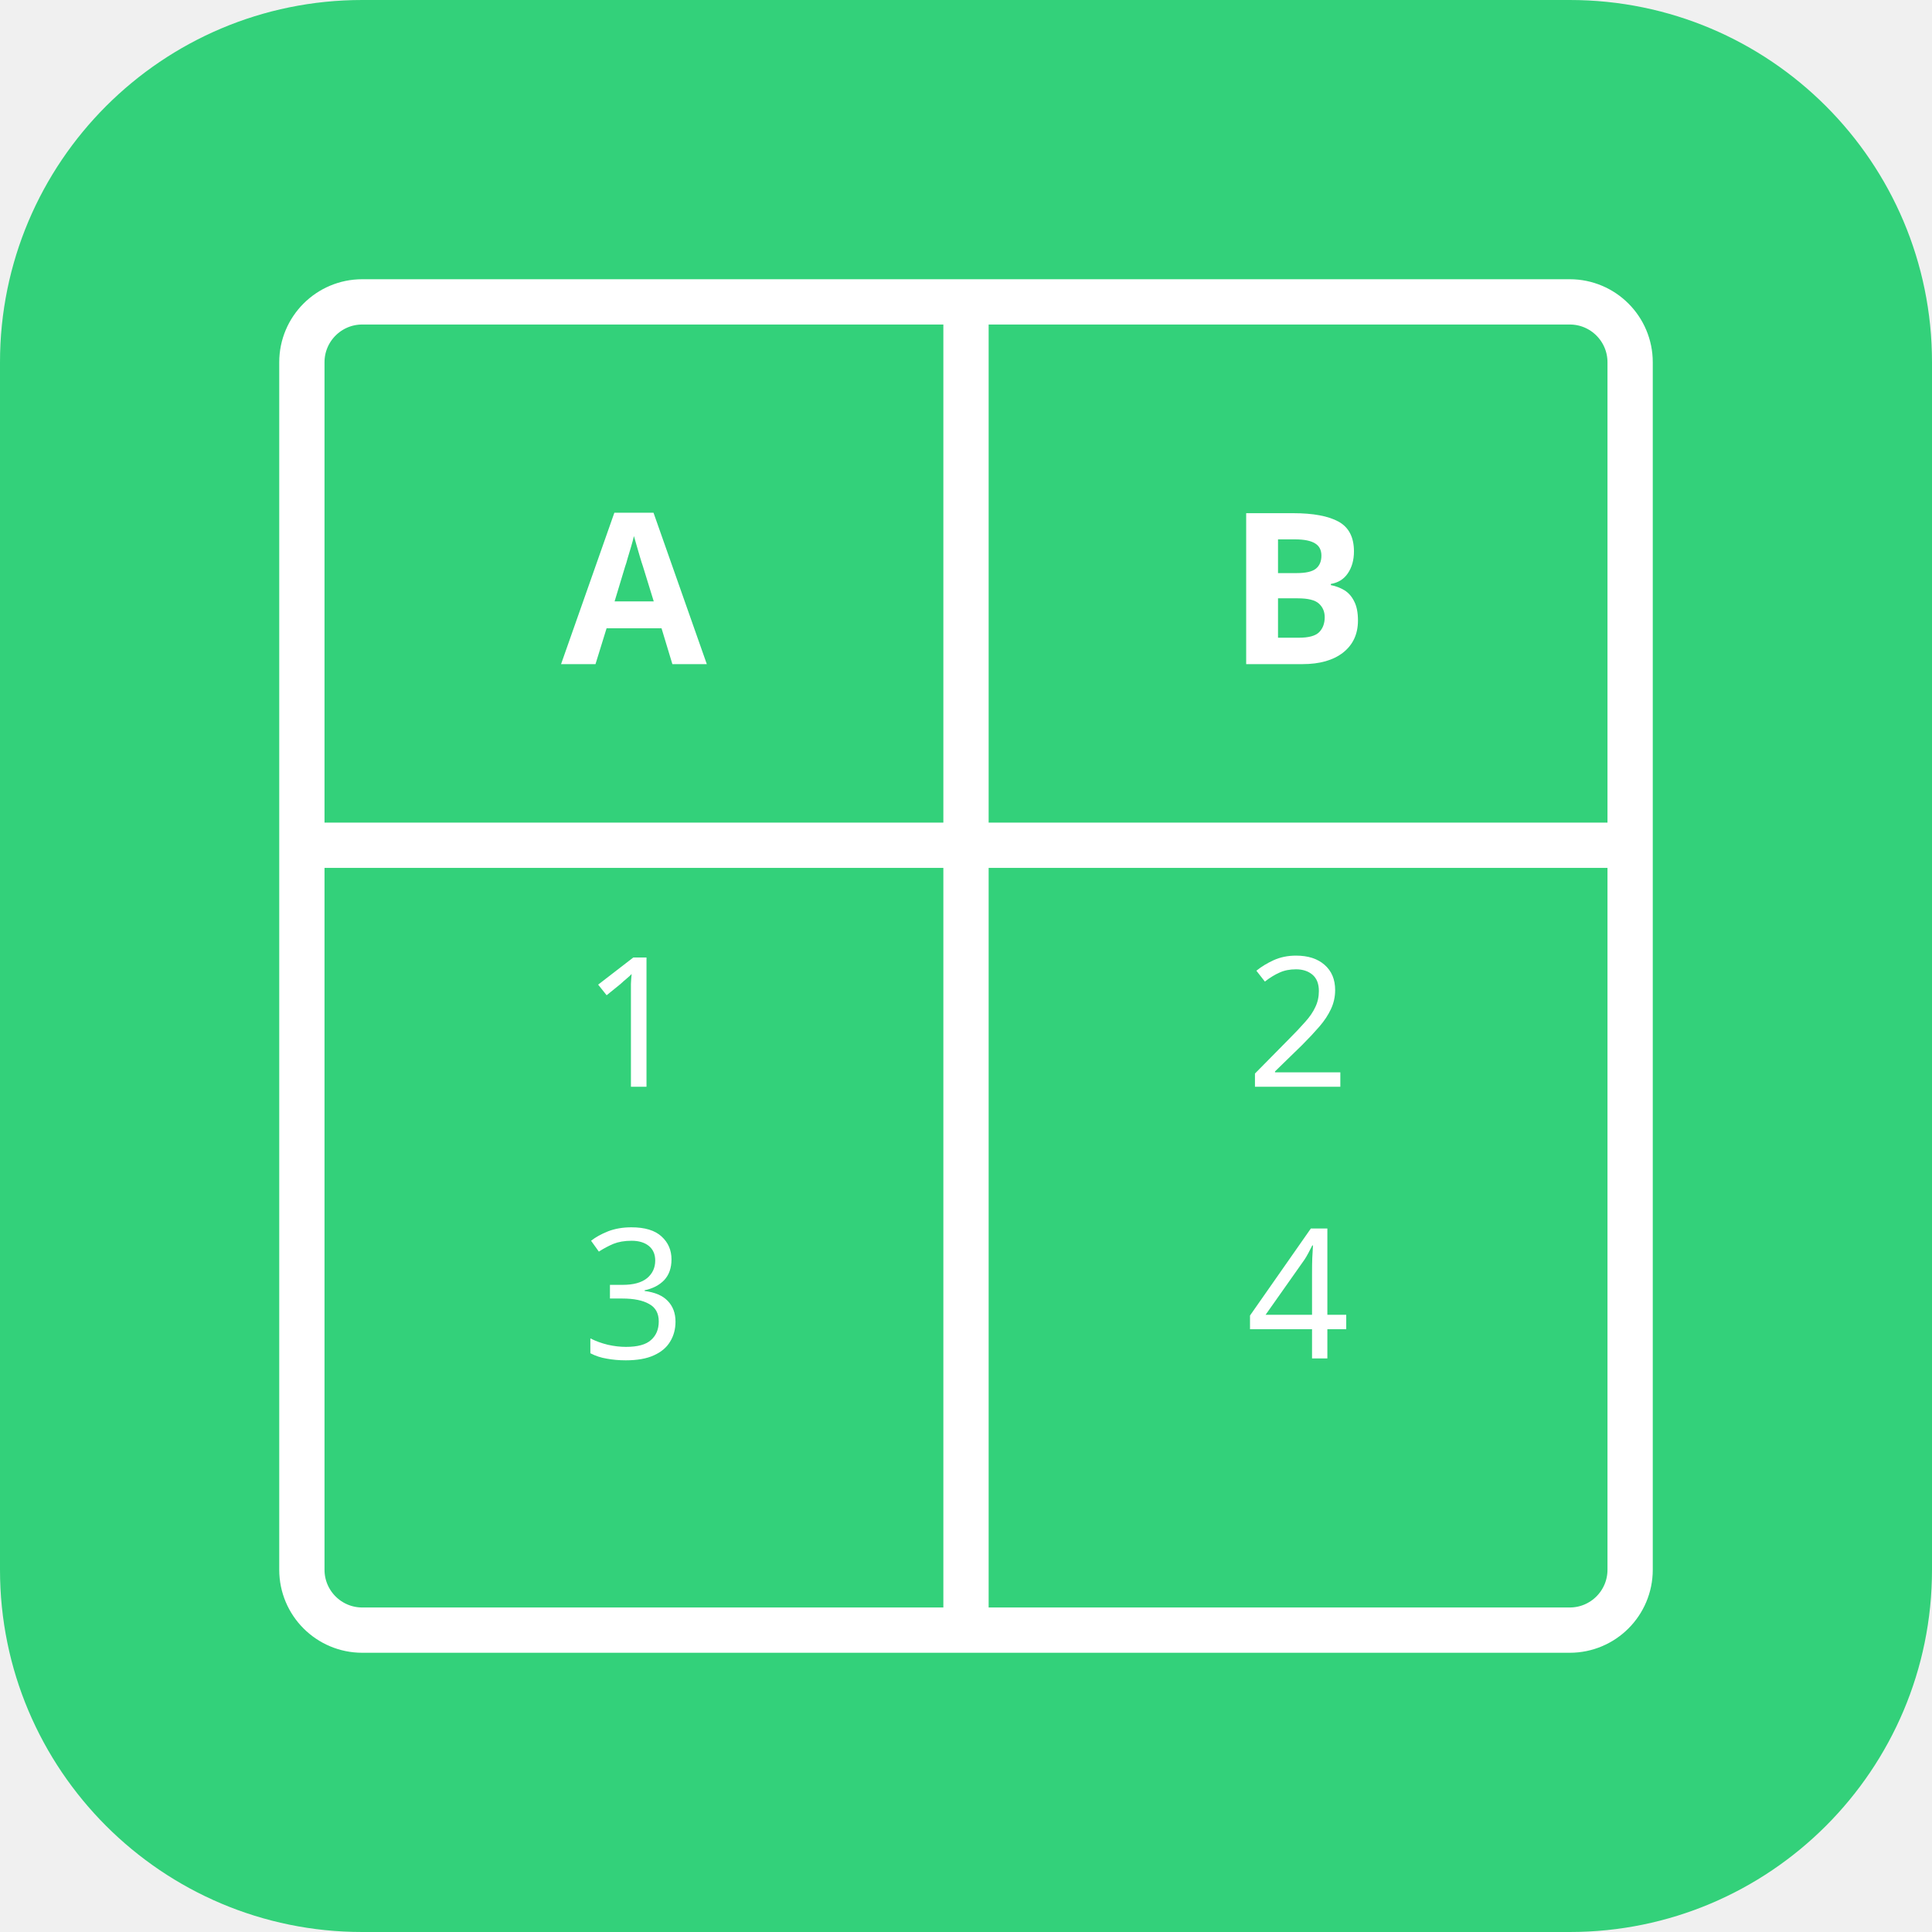
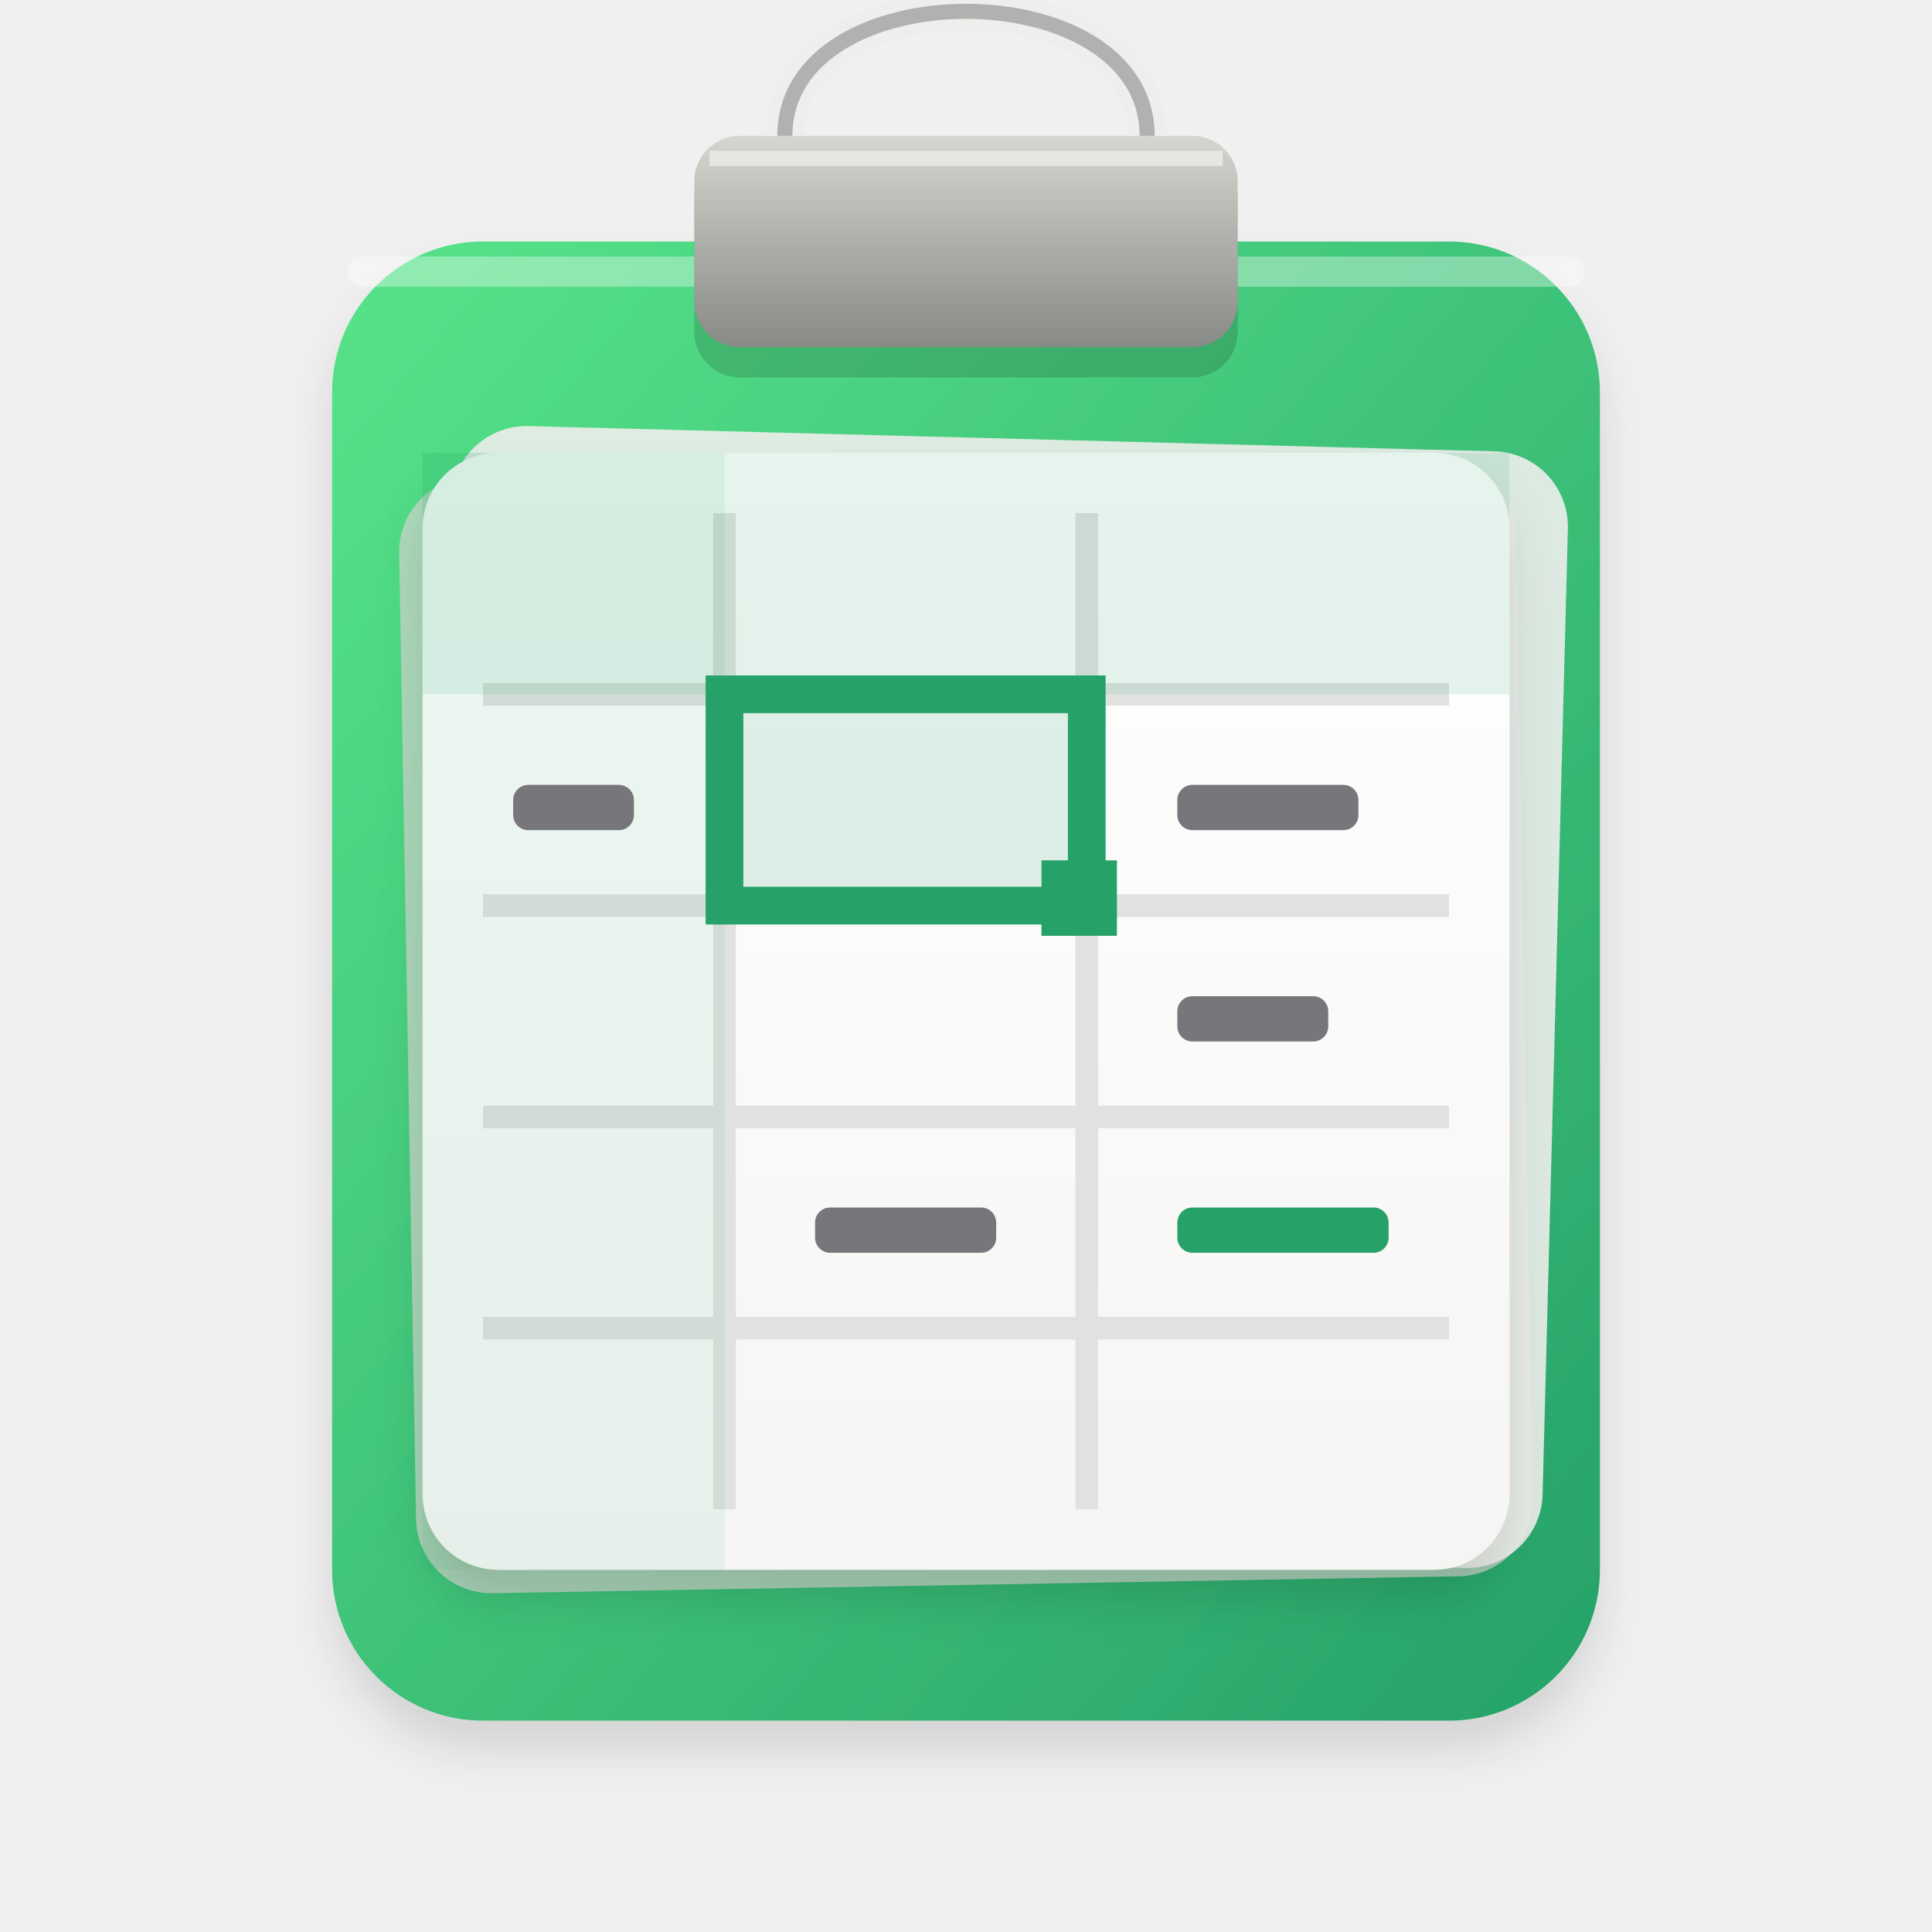
<svg xmlns="http://www.w3.org/2000/svg" width="128" height="128" viewBox="0 0 128 128">
-   <rect width="128" height="128" rx="24" fill="#33D17A" />
-   <rect x="20" y="20" width="88" height="88" rx="4" fill="none" stroke="white" stroke-width="3" />
-   <line x1="64" y1="20" x2="64" y2="108" stroke="white" stroke-width="3" />
-   <line x1="20" y1="56" x2="108" y2="56" stroke="white" stroke-width="3" />
-   <text x="42" y="44" font-family="Sans" font-size="14" font-weight="bold" fill="white" text-anchor="middle">A</text>
-   <text x="86" y="44" font-family="Sans" font-size="14" font-weight="bold" fill="white" text-anchor="middle">B</text>
-   <text x="42" y="72" font-family="Sans" font-size="12" fill="white" text-anchor="middle">1</text>
-   <text x="86" y="72" font-family="Sans" font-size="12" fill="white" text-anchor="middle">2</text>
-   <text x="42" y="90" font-family="Sans" font-size="12" fill="white" text-anchor="middle">3</text>
-   <text x="86" y="90" font-family="Sans" font-size="12" fill="white" text-anchor="middle">4</text>
+   <defs>
+     <filter id="shadow" x="-20%" y="-20%" width="140%" height="150%">
+       <feDropShadow dx="0" dy="6" stdDeviation="4" flood-color="#000000" flood-opacity="0.22" />
+       <feDropShadow dx="0" dy="2" stdDeviation="1.5" flood-color="#000000" flood-opacity="0.12" />
+     </filter>
+     <linearGradient id="pad-grad" x1="0" y1="0" x2="1" y2="1">
+       <stop offset="0%" stop-color="#57e389" />
+       <stop offset="100%" stop-color="#26a269" />
+     </linearGradient>
+     <linearGradient id="sheet-grad" x1="0" y1="0" x2="0" y2="1">
+       <stop offset="0%" stop-color="#ffffff" />
+       <stop offset="100%" stop-color="#f6f5f4" />
+     </linearGradient>
+     <linearGradient id="clip-grad" x1="0" y1="0" x2="0" y2="1">
+       <stop offset="0%" stop-color="#d3d7cf" />
+       <stop offset="100%" stop-color="#888a85" />
+     </linearGradient>
+   </defs>
+   <rect x="22" y="16" width="84" height="98" rx="10" fill="url(#pad-grad)" filter="url(#shadow)" />
+   <rect x="23" y="17" width="82" height="2" rx="1" fill="#ffffff" opacity="0.35" />
+   <rect x="27" y="31" width="74" height="74" rx="5" fill="#d3d7cf" opacity="0.7" transform="rotate(-1, 64, 68)" />
+   <rect x="29" y="29" width="74" height="74" rx="5" fill="#eeeeec" opacity="0.9" transform="rotate(1.5, 64, 68)" />
+   <rect x="28" y="30" width="72" height="74" rx="5" fill="url(#sheet-grad)" filter="url(#shadow)" />
+   <line x1="48" y1="34" x2="48" y2="100" stroke="#e1e1e0" stroke-width="1.5" />
+   <line x1="72" y1="34" x2="72" y2="100" stroke="#e1e1e0" stroke-width="1.5" />
+   <line x1="32" y1="46" x2="96" y2="46" stroke="#e1e1e0" stroke-width="1.5" />
+   <line x1="32" y1="60" x2="96" y2="60" stroke="#e1e1e0" stroke-width="1.5" />
+   <line x1="32" y1="74" x2="96" y2="74" stroke="#e1e1e0" stroke-width="1.5" />
+   <line x1="32" y1="88" x2="96" y2="88" stroke="#e1e1e0" stroke-width="1.5" />
+   <path d="M 28,30 H 100 V 46 H 28 Z" fill="#26a269" opacity="0.12" />
+   <path d="M 28,30 H 48 V 104 H 28 Z" fill="#26a269" opacity="0.08" />
+   <rect x="48" y="46" width="24" height="14" fill="none" stroke="#26a269" stroke-width="2.5" />
+   <rect x="48" y="46" width="24" height="14" fill="#26a269" opacity="0.15" />
+   <rect x="69" y="57" width="5" height="5" fill="#26a269" />
+   <rect x="34" y="52" width="8" height="3" rx="1" fill="#77767b" />
+   <rect x="78" y="52" width="12" height="3" rx="1" fill="#77767b" />
+   <rect x="78" y="66" width="10" height="3" rx="1" fill="#77767b" />
+   <rect x="54" y="80" width="12" height="3" rx="1" fill="#77767b" />
+   <rect x="78" y="80" width="14" height="3" rx="1" fill="#26a269" />
+   <rect x="46" y="10" width="36" height="15" rx="3" fill="#000000" opacity="0.15" />
+   <rect x="46" y="9" width="36" height="14" rx="3" fill="url(#clip-grad)" />
+   <rect x="47" y="10" width="34" height="1" fill="#ffffff" opacity="0.5" />
+   <path d="M 52,9 C 52,-2 76,-2 76,9" stroke="#eeeeec" stroke-width="2.5" fill="none" />
+   <path d="M 52,9 C 52,-2 76,-2 76,9" stroke="#555753" stroke-width="1" fill="none" opacity="0.4" />
</svg>
